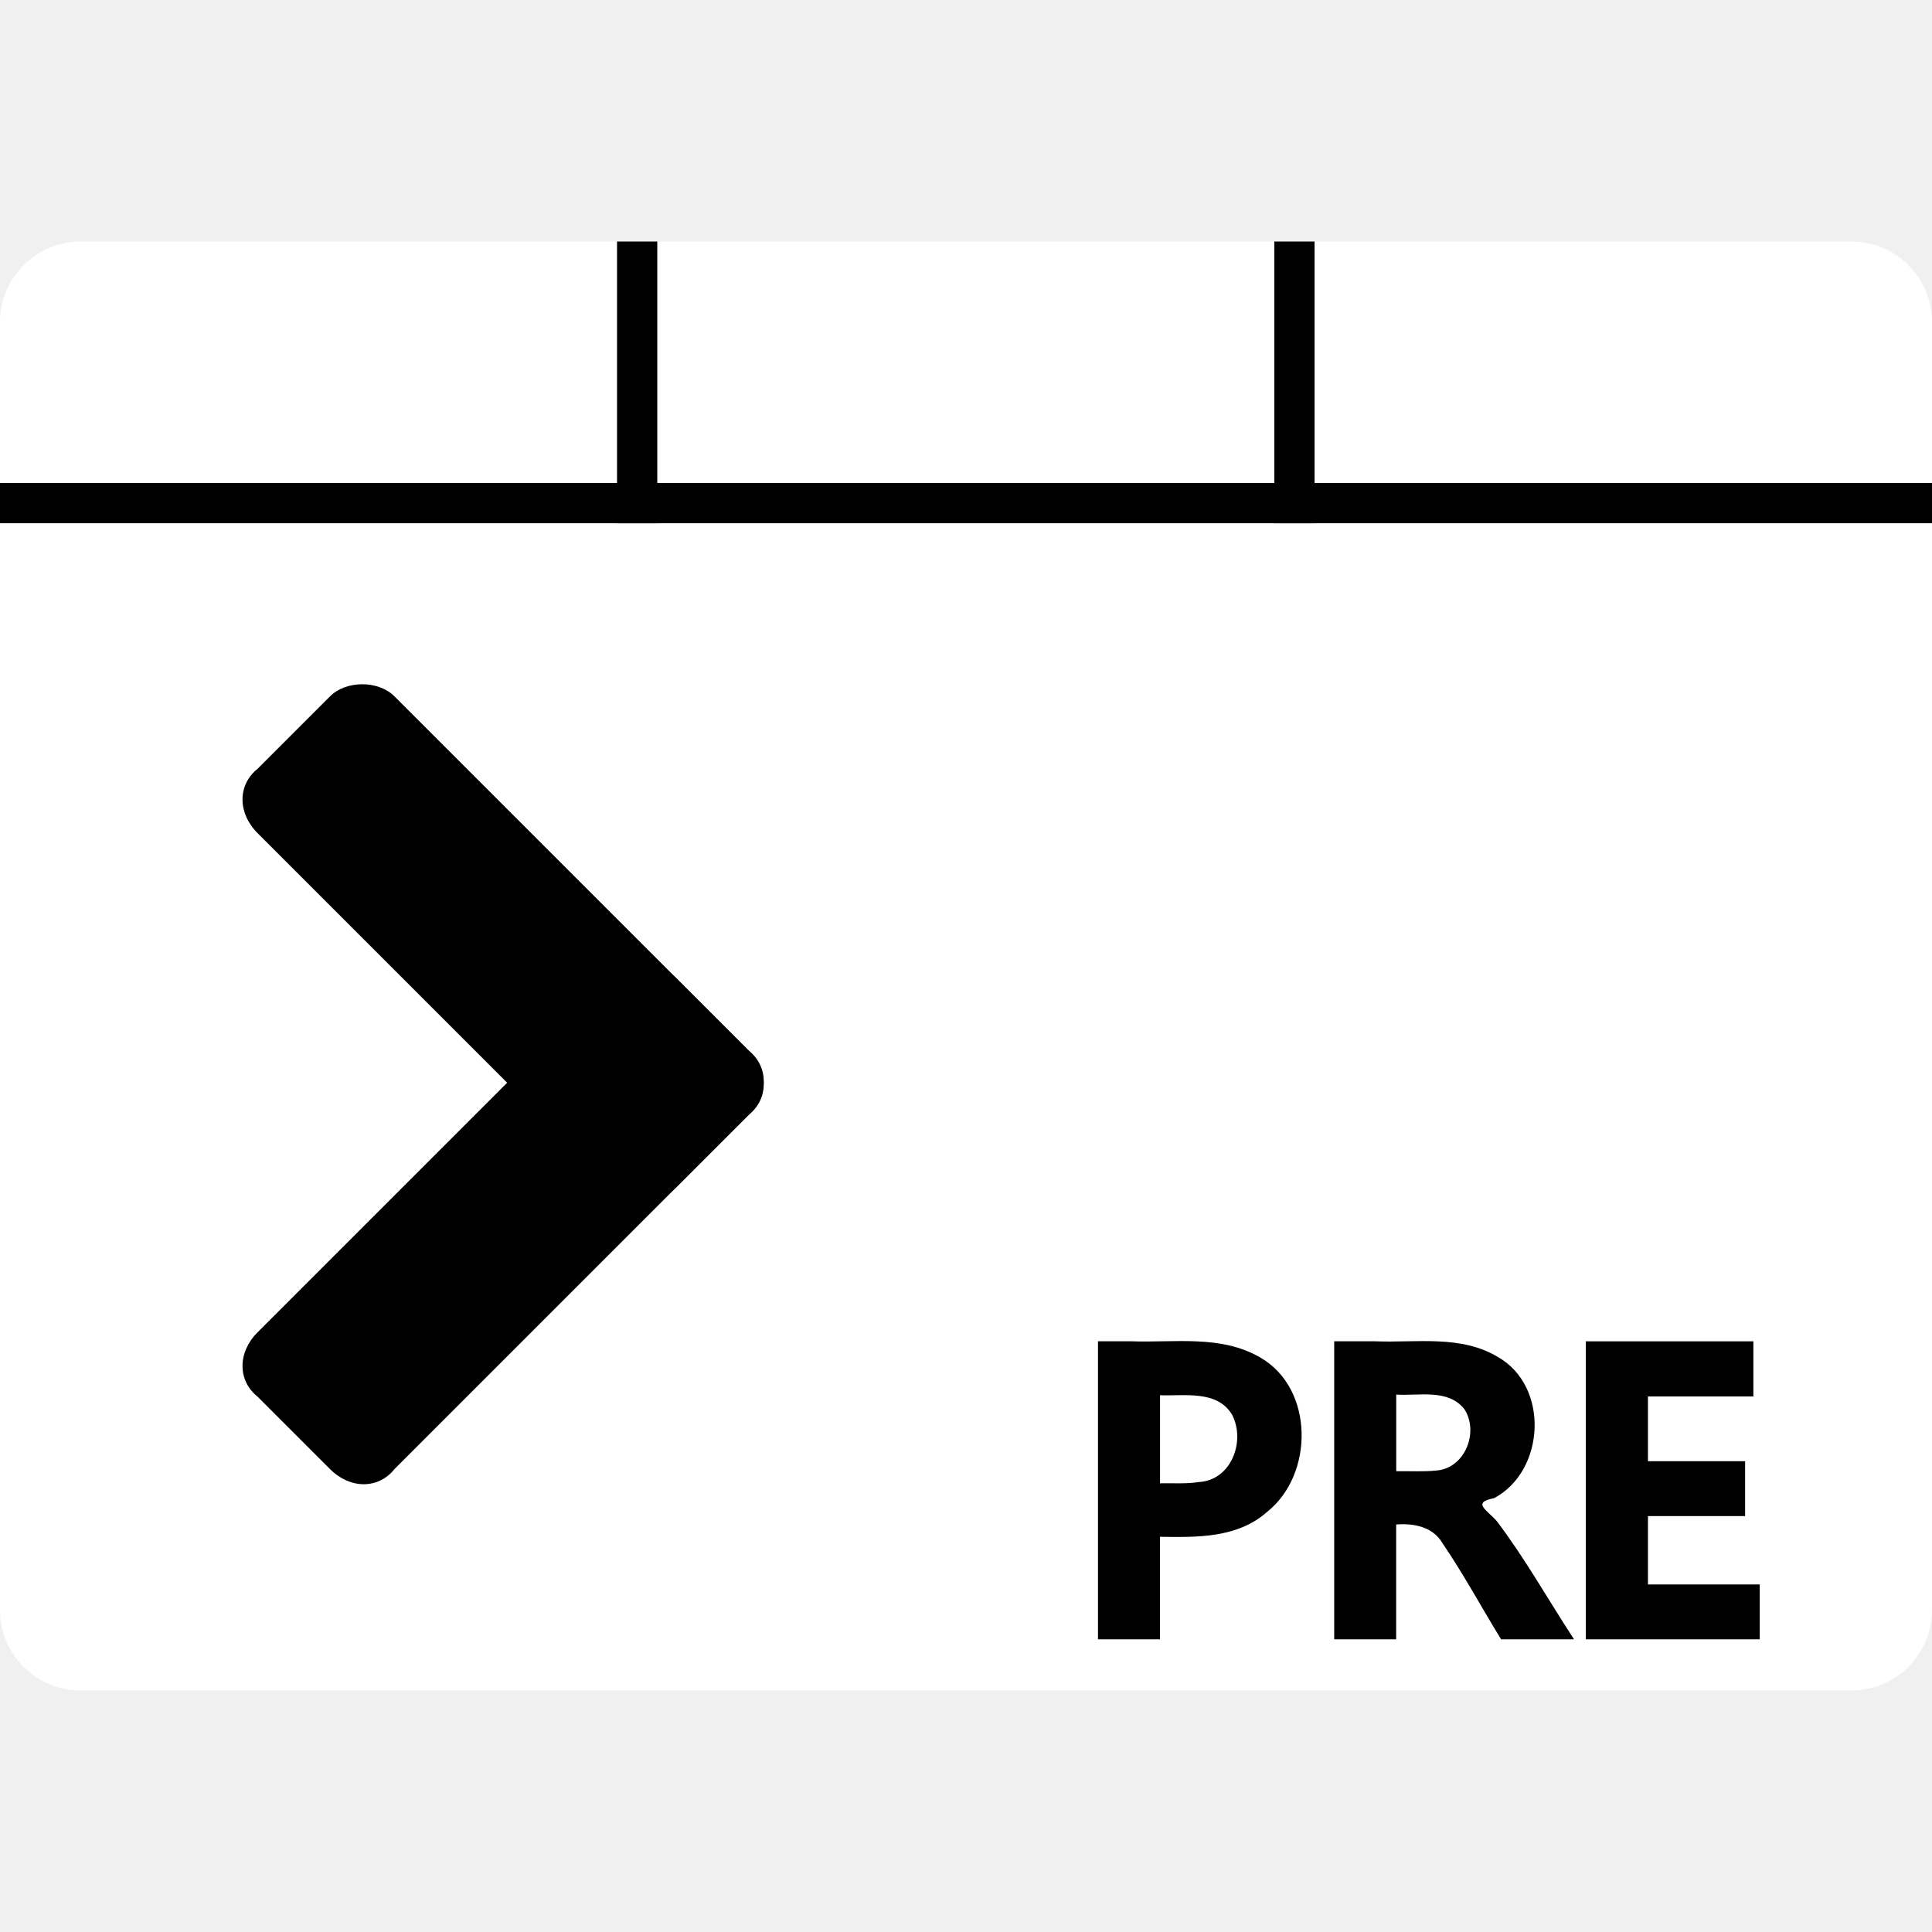
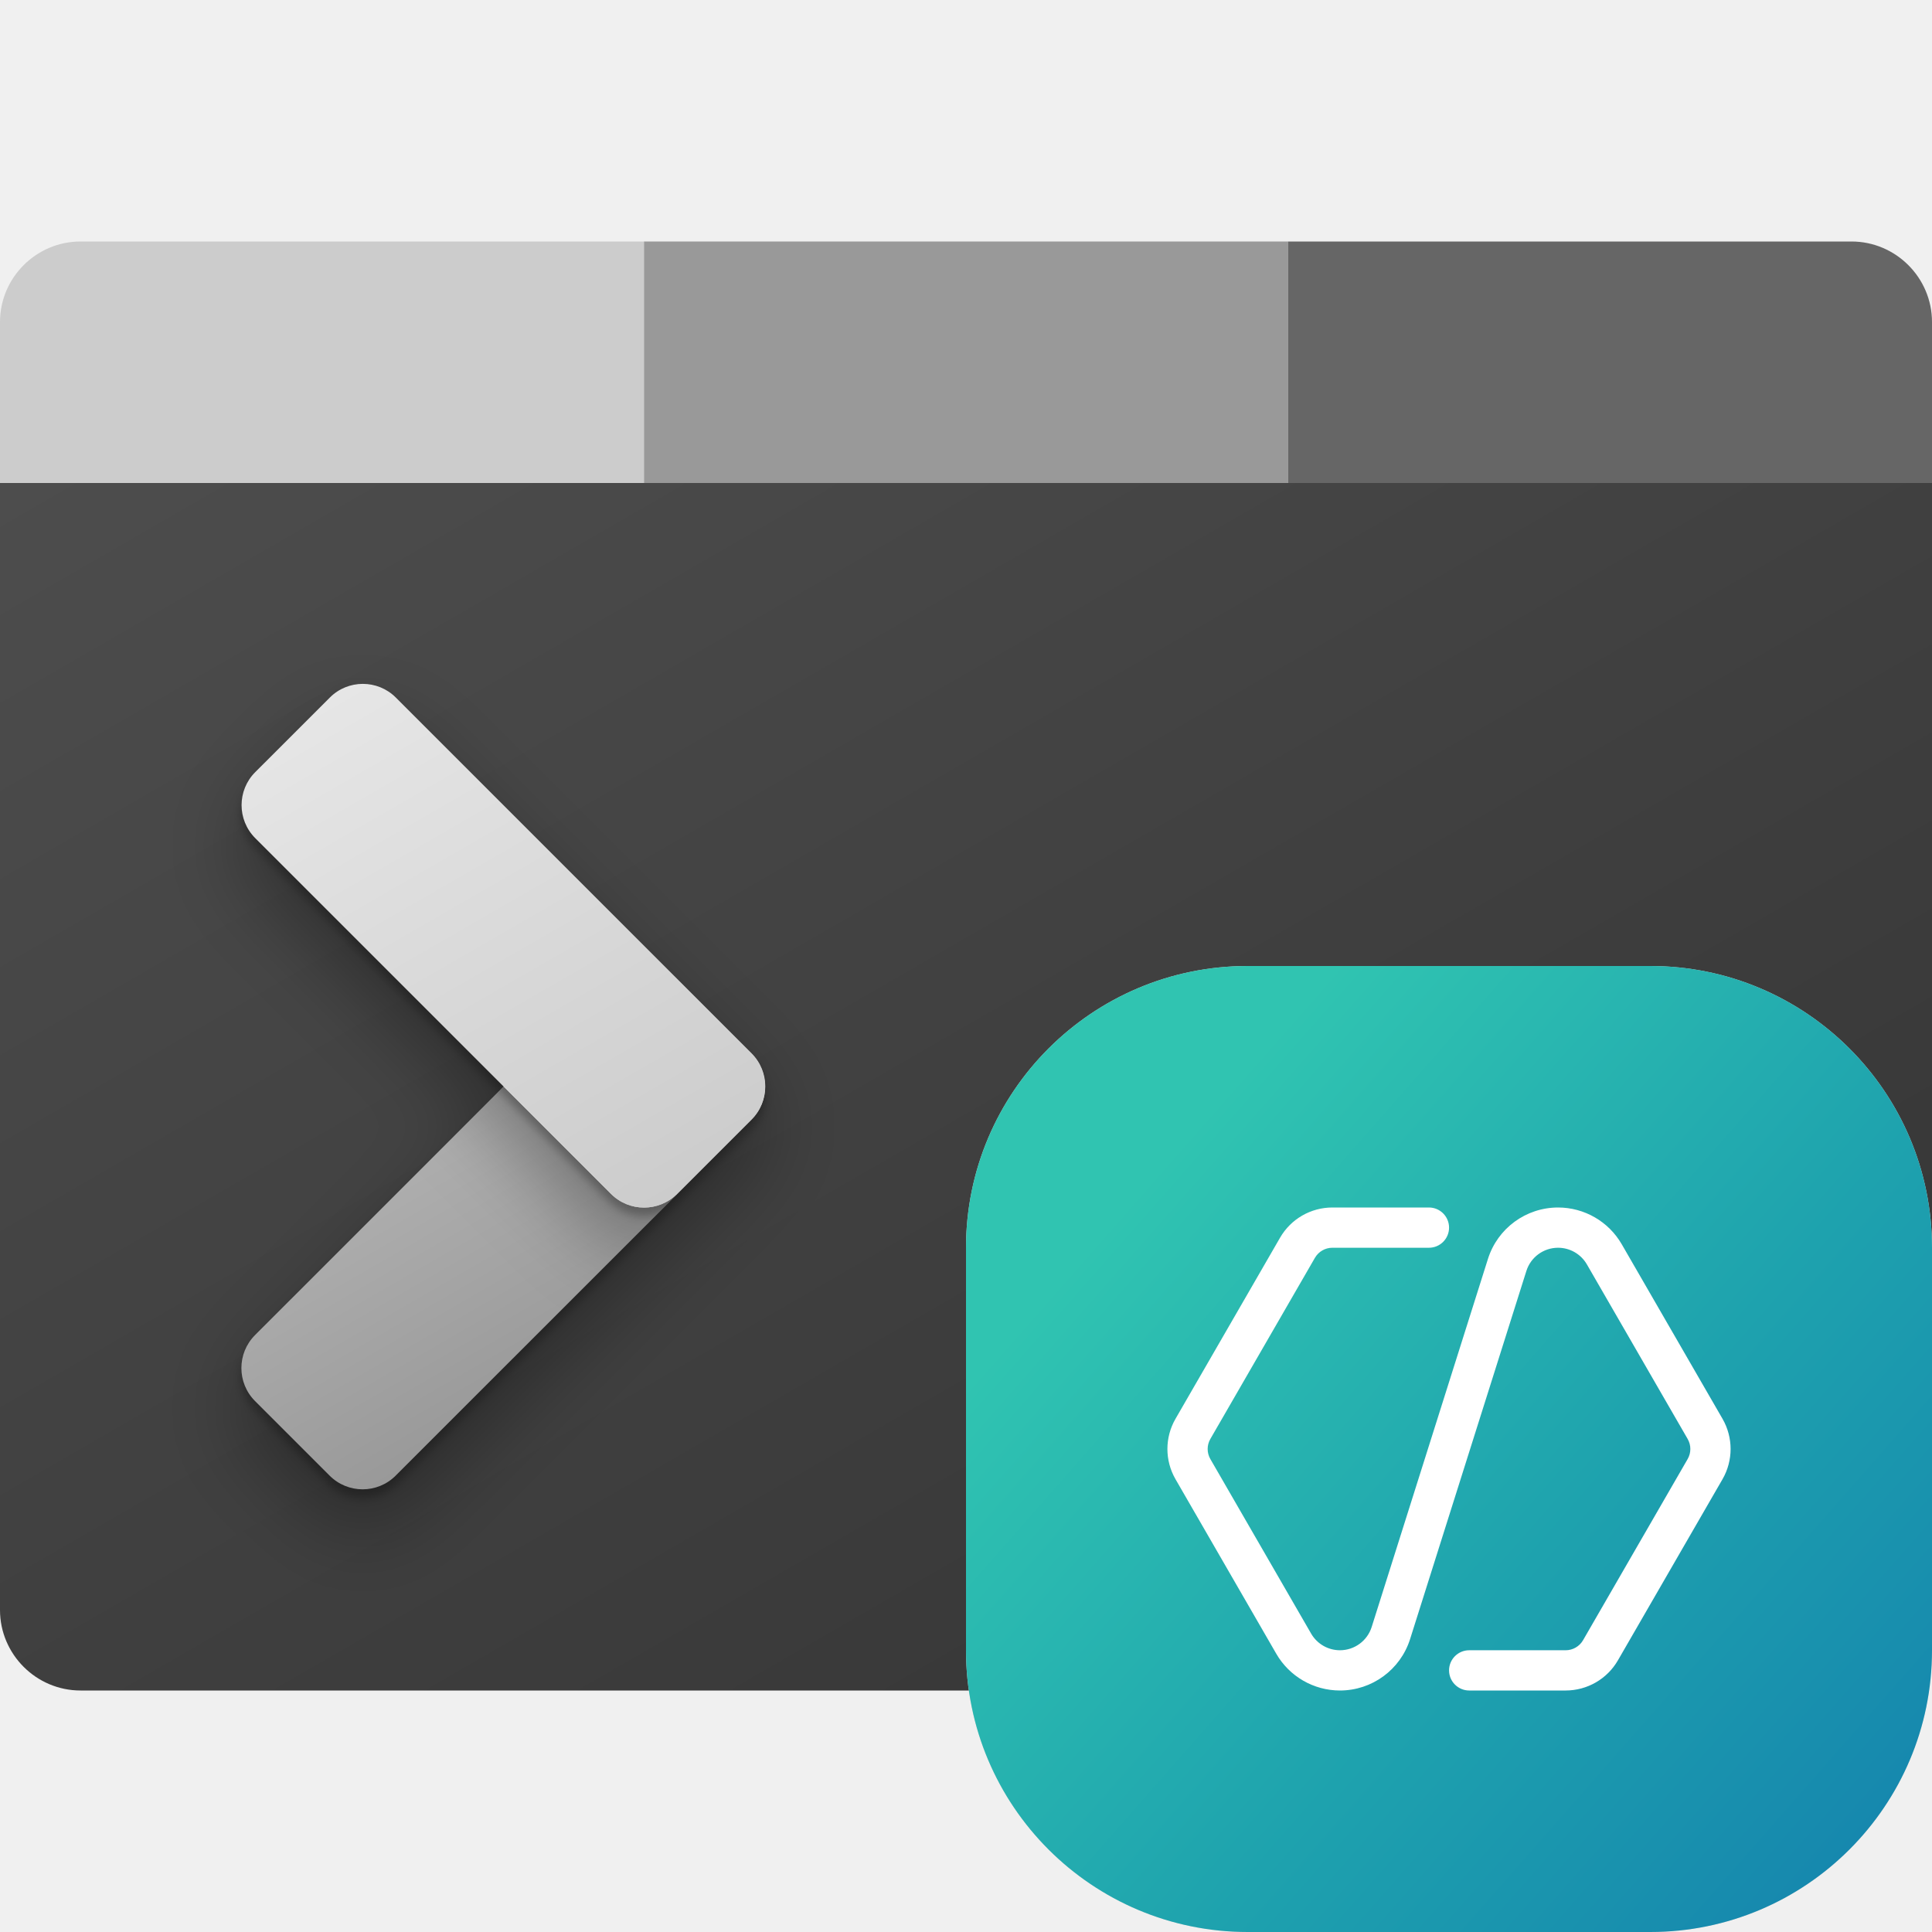
- <svg xmlns="http://www.w3.org/2000/svg" width="48" height="48" viewBox="0 0 48 48" fill="none">
+ <svg xmlns="http://www.w3.org/2000/svg" width="96" height="96" viewBox="0 0 96 96" fill="none">
+   <g clip-path="url(#clip0_4303_1230)">
+     <path d="M32 26L0 26V16C0 13.8 1.8 12 4 12L32 12V26Z" fill="#CCCCCC" />
+     <path d="M64 12H32V26H64V12Z" fill="#999999" />
+     <path d="M64 12H92C94.2 12 96 13.8 96 16V26H64V12Z" fill="#666666" />
+     <path d="M0 24H96V80C96 82.2 94.2 84 92 84H4C1.8 84 0 82.2 0 80V24Z" fill="url(#paint0_linear_4303_1230)" />
+     <g filter="url(#filter0_dd_4303_1230)">
+       <path d="M30.352 48.66L12.674 66.338C11.768 67.244 11.768 68.713 12.674 69.619L16.379 73.324C17.285 74.23 18.754 74.23 19.66 73.324L37.338 55.647C38.244 54.74 38.244 53.272 37.338 52.366L33.633 48.66C32.727 47.754 31.258 47.754 30.352 48.66Z" fill="url(#paint1_linear_4303_1230)" />
+       <mask id="mask0_4303_1230" style="mask-type:alpha" maskUnits="userSpaceOnUse" x="11" y="47" width="28" height="28">
+         <path d="M30.352 48.661L12.674 66.338C11.768 67.244 11.768 68.713 12.674 69.619L16.379 73.325C17.285 74.231 18.754 74.231 19.66 73.325L37.338 55.647C38.244 54.741 38.244 53.272 37.338 52.366L33.633 48.661C32.727 47.755 31.258 47.755 30.352 48.661Z" fill="url(#paint2_linear_4303_1230)" />
+       </mask>
+       <g mask="url(#mask0_4303_1230)">
+         <g filter="url(#filter1_dd_4303_1230)">
+           <path d="M16.389 34.661L12.683 38.366C11.777 39.272 11.777 40.741 12.683 41.647L30.361 59.325C31.267 60.231 32.736 60.231 33.642 59.325L37.347 55.62C38.253 54.714 38.253 53.245 37.347 52.339L19.669 34.661C18.763 33.755 17.294 33.755 16.389 34.661Z" fill="url(#paint3_linear_4303_1230)" />
+         </g>
+       </g>
+       <path d="M16.389 34.661L12.683 38.366C11.777 39.272 11.777 40.741 12.683 41.647L30.361 59.325C31.267 60.231 32.736 60.231 33.642 59.325L37.347 55.62C38.253 54.714 38.253 53.245 37.347 52.339L19.669 34.661C18.763 33.755 17.294 33.755 16.389 34.661Z" fill="url(#paint4_linear_4303_1230)" />
+     </g>
+     <path d="M48 62C48 54.268 54.268 48 62 48H82C89.732 48 96 54.268 96 62V82C96 89.732 89.732 96 82 96H62C54.268 96 48 89.732 48 82V62Z" fill="#D9D9D9" />
+     <path d="M48 62C48 54.268 54.268 48 62 48H82C89.732 48 96 54.268 96 62V82C96 89.732 89.732 96 82 96H62C54.268 96 48 89.732 48 82V62Z" fill="url(#paint5_linear_4303_1230)" />
+     <path d="M66.204 62C65.847 62 65.517 62.191 65.338 62.5L60.142 71.5C59.963 71.809 59.963 72.191 60.142 72.5L65.149 81.173C65.445 81.685 65.991 82 66.581 82C67.303 82 67.941 81.532 68.158 80.844L73.936 62.552C74.416 61.033 75.826 60 77.419 60C78.724 60 79.93 60.696 80.583 61.826L85.591 70.5C86.126 71.428 86.126 72.572 85.591 73.5L80.394 82.5C79.859 83.428 78.868 84 77.796 84H73.003C72.451 84 72.003 83.552 72.003 83C72.003 82.448 72.451 82 73.003 82H77.796C78.153 82 78.484 81.809 78.662 81.5L83.858 72.5C84.037 72.191 84.037 71.809 83.858 71.5L78.851 62.826C78.555 62.315 78.01 62 77.419 62C76.698 62 76.061 62.467 75.844 63.155L70.066 81.447C69.585 82.967 68.175 84 66.581 84C65.276 84 64.07 83.304 63.417 82.173L58.41 73.5C57.874 72.572 57.874 71.428 58.41 70.5L63.606 61.5C64.142 60.572 65.132 60 66.204 60H71.003C71.555 60 72.003 60.448 72.003 61C72.003 61.552 71.555 62 71.003 62H66.204Z" fill="white" />
+   </g>
  <defs>
-     <linearGradient id="foreground">
-       <stop stop-color="#000000" />
+     <filter id="filter0_dd_4303_1230" x="7.995" y="31.982" width="34.032" height="48.022" filterUnits="userSpaceOnUse" color-interpolation-filters="sRGB">
+       <feFlood flood-opacity="0" result="BackgroundImageFix" />
+       <feColorMatrix in="SourceAlpha" type="matrix" values="0 0 0 0 0 0 0 0 0 0 0 0 0 0 0 0 0 0 127 0" result="hardAlpha" />
+       <feOffset dy="2" />
+       <feGaussianBlur stdDeviation="2" />
+       <feColorMatrix type="matrix" values="0 0 0 0 0 0 0 0 0 0 0 0 0 0 0 0 0 0 0.32 0" />
+       <feBlend mode="normal" in2="BackgroundImageFix" result="effect1_dropShadow_4303_1230" />
+       <feColorMatrix in="SourceAlpha" type="matrix" values="0 0 0 0 0 0 0 0 0 0 0 0 0 0 0 0 0 0 127 0" result="hardAlpha" />
+       <feOffset dy="0.4" />
+       <feGaussianBlur stdDeviation="0.2" />
+       <feColorMatrix type="matrix" values="0 0 0 0 0 0 0 0 0 0 0 0 0 0 0 0 0 0 0.24 0" />
+       <feBlend mode="normal" in2="effect1_dropShadow_4303_1230" result="effect2_dropShadow_4303_1230" />
+       <feBlend mode="normal" in="SourceGraphic" in2="effect2_dropShadow_4303_1230" result="shape" />
+     </filter>
+     <filter id="filter1_dd_4303_1230" x="8.004" y="31.982" width="34.023" height="34.023" filterUnits="userSpaceOnUse" color-interpolation-filters="sRGB">
+       <feFlood flood-opacity="0" result="BackgroundImageFix" />
+       <feColorMatrix in="SourceAlpha" type="matrix" values="0 0 0 0 0 0 0 0 0 0 0 0 0 0 0 0 0 0 127 0" result="hardAlpha" />
+       <feOffset dy="2" />
+       <feGaussianBlur stdDeviation="2" />
+       <feColorMatrix type="matrix" values="0 0 0 0 0 0 0 0 0 0 0 0 0 0 0 0 0 0 0.32 0" />
+       <feBlend mode="normal" in2="BackgroundImageFix" result="effect1_dropShadow_4303_1230" />
+       <feColorMatrix in="SourceAlpha" type="matrix" values="0 0 0 0 0 0 0 0 0 0 0 0 0 0 0 0 0 0 127 0" result="hardAlpha" />
+       <feOffset dy="0.4" />
+       <feGaussianBlur stdDeviation="0.2" />
+       <feColorMatrix type="matrix" values="0 0 0 0 0 0 0 0 0 0 0 0 0 0 0 0 0 0 0.24 0" />
+       <feBlend mode="normal" in2="effect1_dropShadow_4303_1230" result="effect2_dropShadow_4303_1230" />
+       <feBlend mode="normal" in="SourceGraphic" in2="effect2_dropShadow_4303_1230" result="shape" />
+     </filter>
+     <linearGradient id="paint0_linear_4303_1230" x1="72.9" y1="95.66" x2="23.64" y2="10.34" gradientUnits="userSpaceOnUse">
+       <stop stop-color="#333333" />
+       <stop offset="1" stop-color="#4D4D4D" />
    </linearGradient>
-     <linearGradient id="background">
-       <stop stop-color="#ffffff" />
+     <linearGradient id="paint1_linear_4303_1230" x1="29.066" y1="67.997" x2="20.966" y2="53.977" gradientUnits="userSpaceOnUse">
+       <stop stop-color="#999999" />
+       <stop offset="1" stop-color="#B3B3B3" />
    </linearGradient>
+     <linearGradient id="paint2_linear_4303_1230" x1="29.066" y1="67.998" x2="20.966" y2="53.977" gradientUnits="userSpaceOnUse">
+       <stop stop-color="#999999" />
+       <stop offset="1" stop-color="#B3B3B3" />
+     </linearGradient>
+     <linearGradient id="paint3_linear_4303_1230" x1="32.551" y1="60.059" x2="17.491" y2="33.959" gradientUnits="userSpaceOnUse">
+       <stop stop-color="#CCCCCC" />
+       <stop offset="1" stop-color="#E6E6E6" />
+     </linearGradient>
+     <linearGradient id="paint4_linear_4303_1230" x1="32.551" y1="60.059" x2="17.491" y2="33.959" gradientUnits="userSpaceOnUse">
+       <stop stop-color="#CCCCCC" />
+       <stop offset="1" stop-color="#E6E6E6" />
+     </linearGradient>
+     <linearGradient id="paint5_linear_4303_1230" x1="60.964" y1="54" x2="101.53" y2="89.67" gradientUnits="userSpaceOnUse">
+       <stop stop-color="#30C4B1" />
+       <stop offset="0.5" stop-color="#1EA2AE" />
+       <stop offset="1" stop-color="#1481AE" />
+     </linearGradient>
+     <clipPath id="clip0_4303_1230">
+       <rect width="96" height="96" fill="white" />
+     </clipPath>
  </defs>
-   <path d="M2 6C0.9 6 0 6.9 0 8L0 12L0 13L0 40C0 41.1 0.9 42 2 42L46 42C47.1 42 48 41.1 48 40L48 13L48 12L48 8C48 6.9 47.1 6 46 6L32 6L16 6L2 6Z" fill="url(#background)" />
-   <rect y="12" x="0" height="1" width="48" fill="url(#foreground)" />
-   <rect y="6" x="15.33" height="7" width="1" fill="url(#foreground)" />
-   <rect y="6" x="31.66" height="7" width="1" fill="url(#foreground)" />
-   <path d="M15.2 24.3L6.4 33.1C5.9 33.6 5.9 34.3 6.4 34.7L8.2 36.5C8.7 37 9.4 37 9.8 36.5L18.6 27.7C19.1 27.2 19.1 26.5 18.6 26.1L16.8 24.3C16.4 23.9 15.6 23.9 15.2 24.3Z" fill="url(#foreground)" />
-   <path d="M9.8 17.3L18.6 26.1C19.1 26.6 19.1 27.3 18.6 27.7L16.8 29.5C16.3 30 15.6 30 15.2 29.5L6.4 20.7C5.9 20.2 5.9 19.5 6.4 19.1L8.2 17.3C8.6 16.9 9.4 16.9 9.8 17.3Z" fill="url(#foreground)" />
-   <path d="m 27.279,33.324 c 0,2.468 0,4.936 0,7.404 0.514,0 1.027,0 1.541,0 0,-0.849 0,-1.698 0,-2.547 0.918,0.015 1.927,0.033 2.659,-0.617 1.172,-0.928 1.176,-3.073 -0.175,-3.841 -0.981,-0.568 -2.139,-0.358 -3.219,-0.4 -0.269,0 -0.537,0 -0.806,0 z m 5.869,0 c 0,2.468 0,4.936 0,7.404 0.513,0 1.026,0 1.539,0 0,-0.951 0,-1.901 0,-2.852 0.432,-0.036 0.909,0.054 1.148,0.459 0.526,0.772 0.97,1.597 1.459,2.393 0.604,0 1.208,0 1.812,0 -0.639,-0.977 -1.211,-1.999 -1.915,-2.932 -0.241,-0.277 -0.637,-0.467 -0.072,-0.574 1.274,-0.677 1.378,-2.774 0.102,-3.504 -0.922,-0.56 -2.029,-0.353 -3.054,-0.394 -0.34,0 -0.681,0 -1.021,0 z m 6.25,0 c 0,2.468 0,4.936 0,7.404 1.441,0 2.882,0 4.322,0 0,-0.454 0,-0.909 0,-1.363 -0.926,0 -1.852,0 -2.777,0 0,-0.566 0,-1.133 0,-1.699 0.805,0 1.609,0 2.414,0 0,-0.454 0,-0.909 0,-1.363 -0.805,0 -1.609,0 -2.414,0 0,-0.536 0,-1.073 0,-1.609 0.873,0 1.746,0 2.619,0 0,-0.456 0,-0.913 0,-1.369 -1.388,0 -2.776,0 -4.164,0 z M 34.688,34.648 c 0.571,0.037 1.283,-0.151 1.692,0.359 0.371,0.565 0.023,1.465 -0.684,1.527 -0.334,0.035 -0.671,0.012 -1.007,0.018 0,-0.635 0,-1.27 0,-1.904 z m -5.867,0.016 c 0.617,0.023 1.425,-0.135 1.794,0.492 0.333,0.658 -0.025,1.619 -0.829,1.665 -0.319,0.05 -0.643,0.024 -0.965,0.031 0,-0.729 0,-1.458 0,-2.188 z" fill="url(#foreground)" />
</svg>
